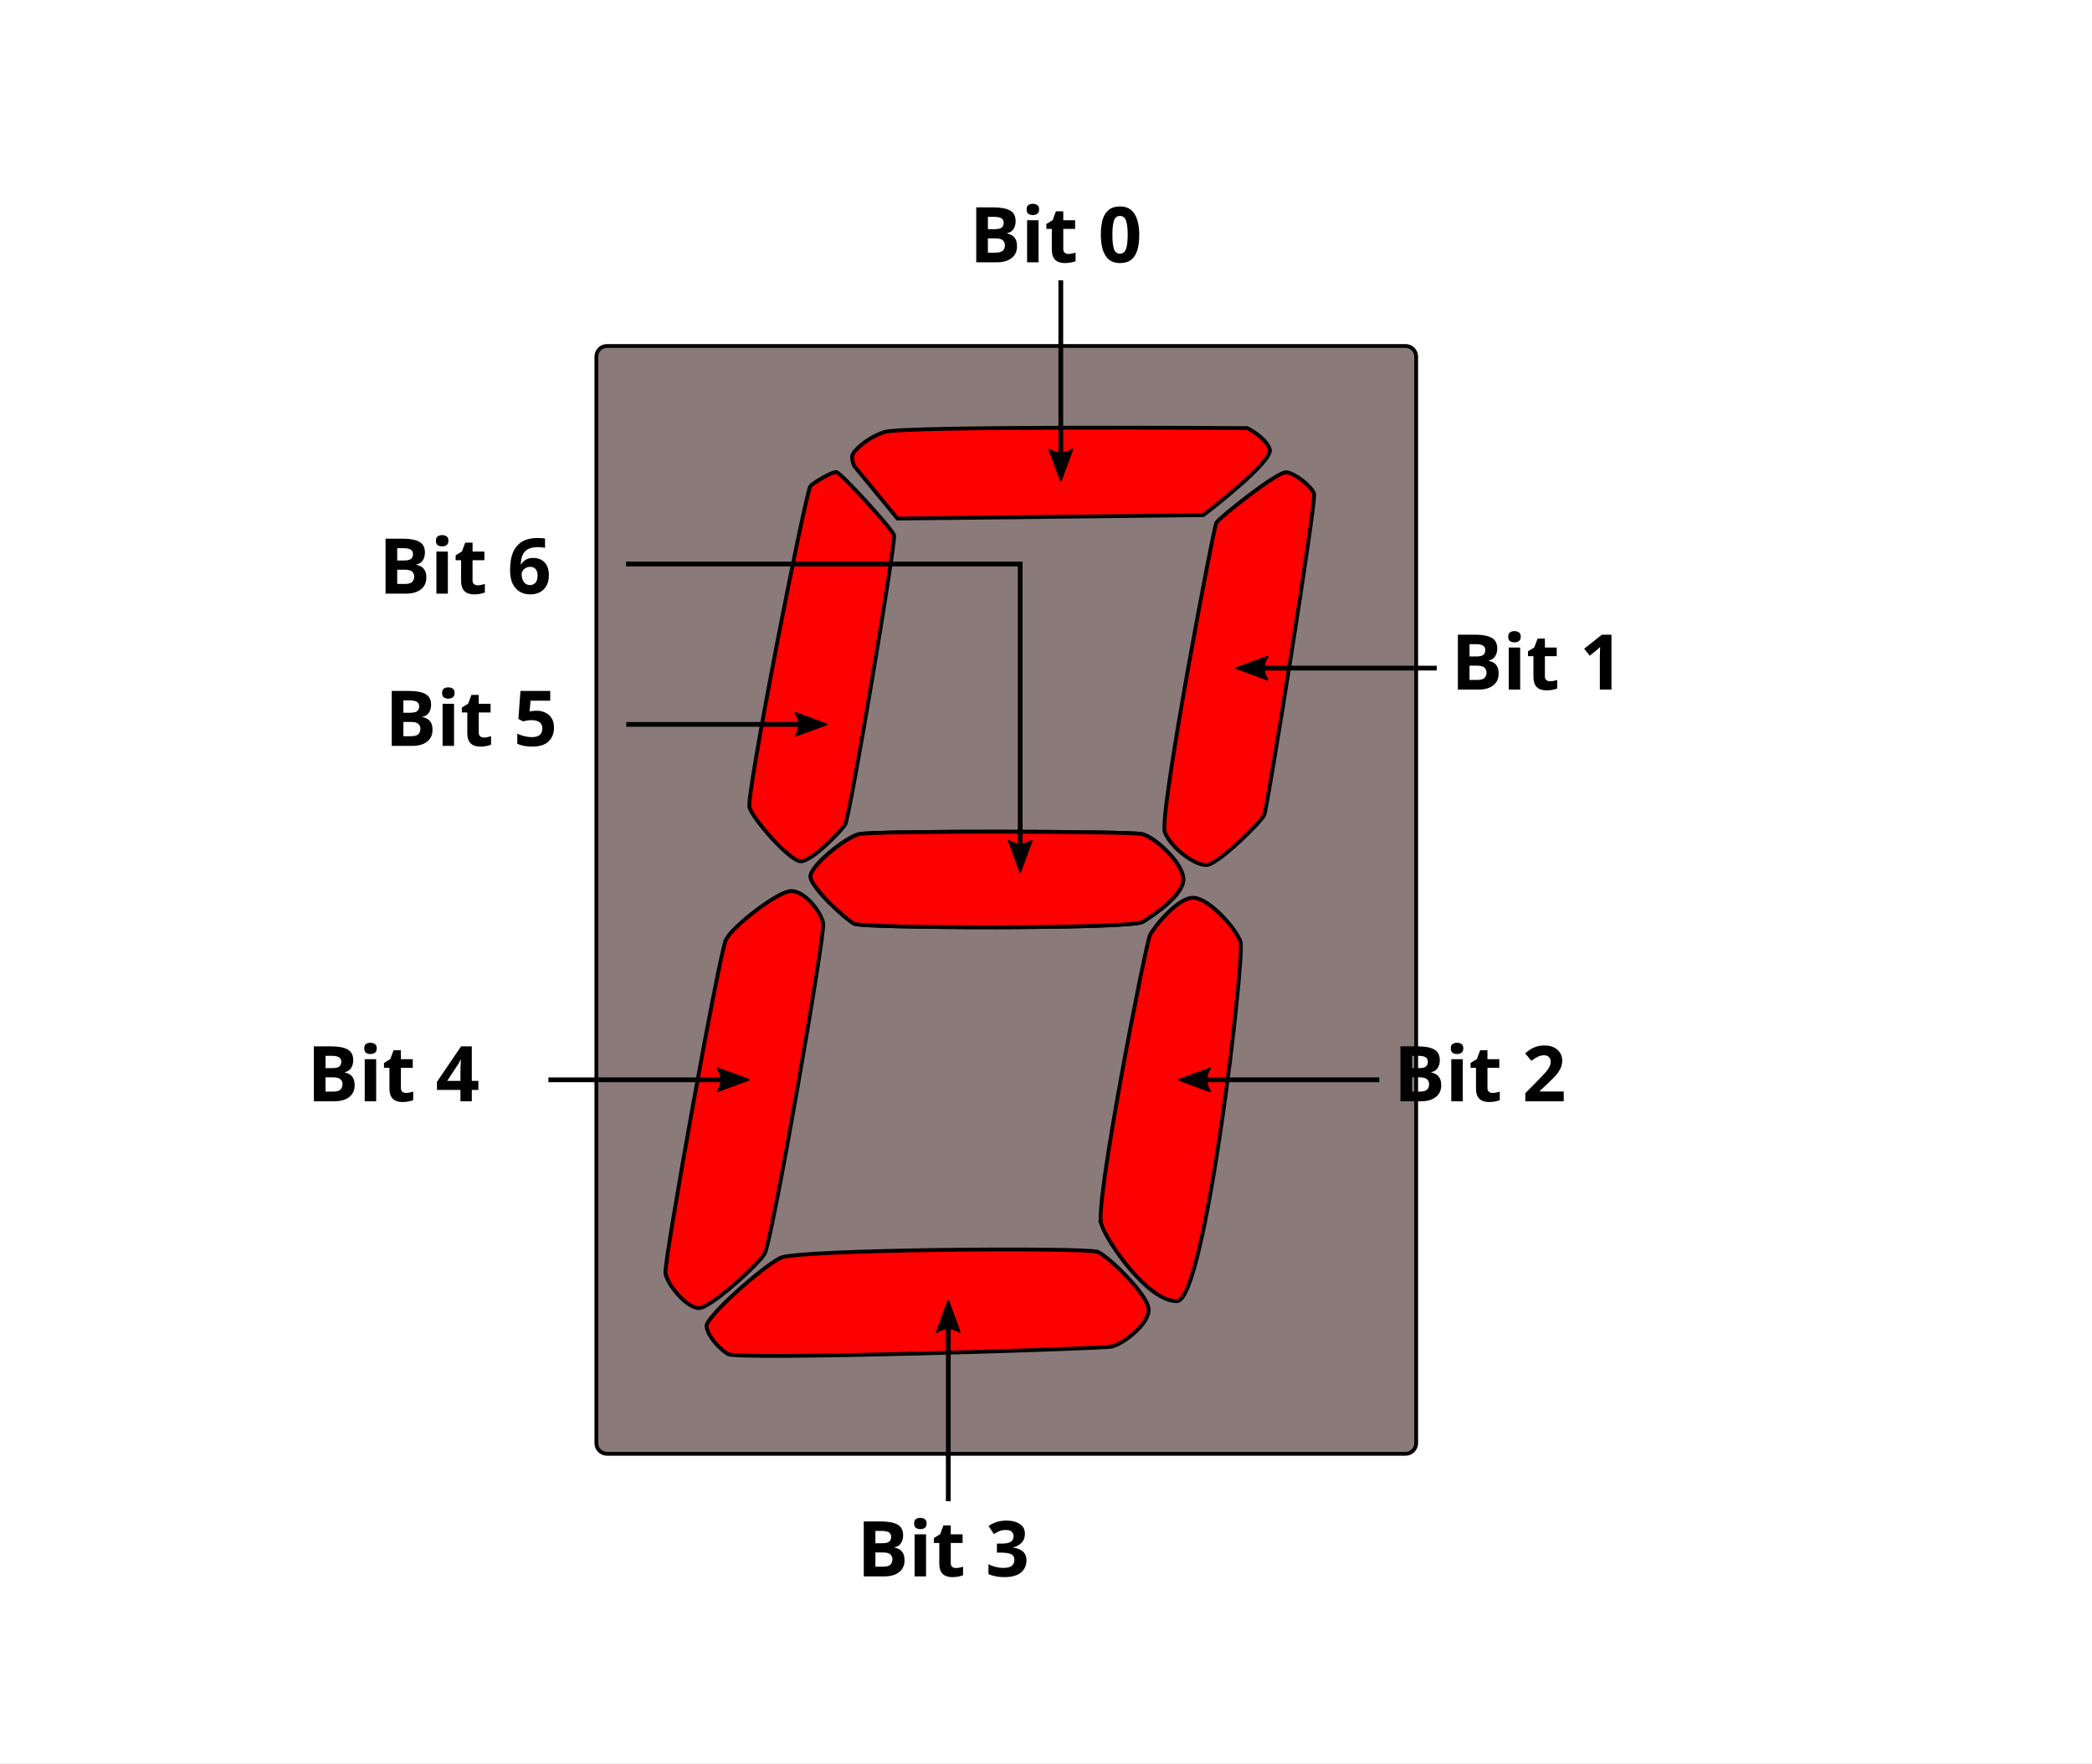
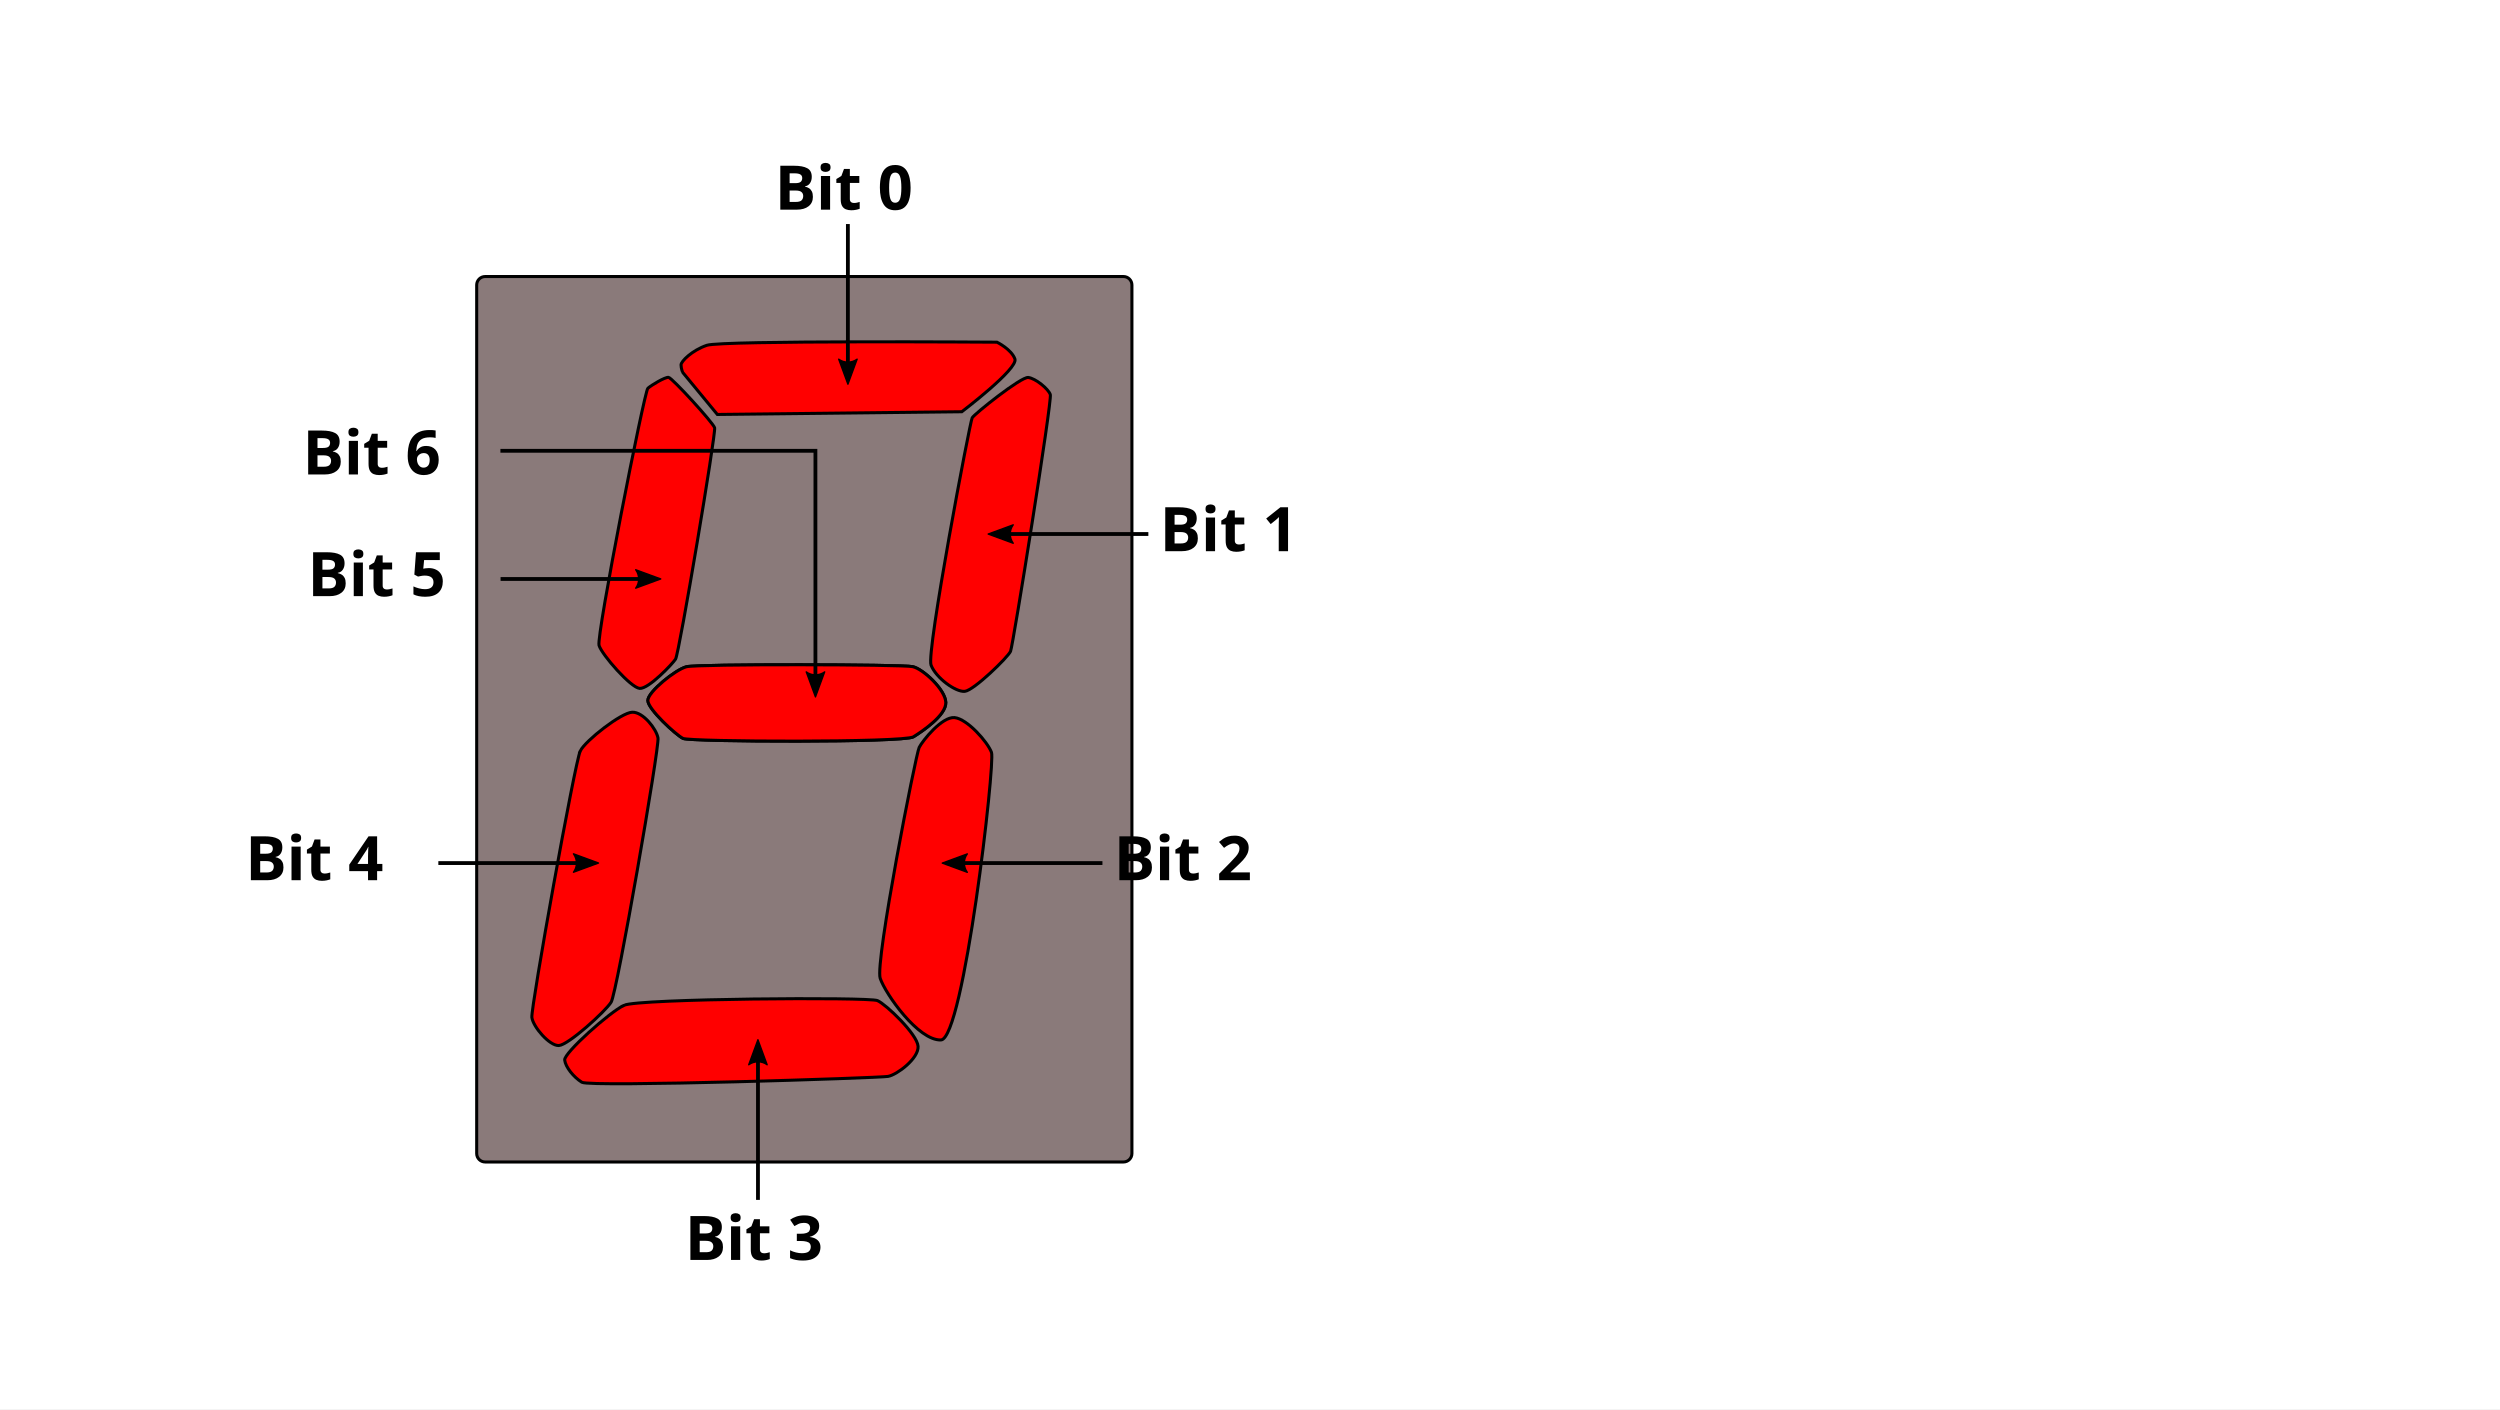
- <svg xmlns="http://www.w3.org/2000/svg" width="348.033mm" height="293.323mm" viewBox="0 0 348.033 293.323" version="1.1" id="svg8">
+ <svg xmlns="http://www.w3.org/2000/svg" width="520.35mm" height="293.323mm" viewBox="0 0 520.35 293.323" version="1.1" id="svg8">
  <defs id="defs2">
    <marker orient="auto" refY="0" refX="0" id="marker2645" style="overflow:visible">
      <path id="path2643" style="fill:#000000;fill-opacity:1;fill-rule:evenodd;stroke:#000000;stroke-width:0.625;stroke-linejoin:round;stroke-opacity:1" d="M 8.719,4.034 -2.207,0.016 8.719,-4.002 c -1.745,2.372 -1.735,5.617 -6e-7,8.035 z" transform="scale(-0.6)" />
    </marker>
    <marker orient="auto" refY="0" refX="0" id="Arrow2Mend" style="overflow:visible">
      <path id="path906" style="fill:#000000;fill-opacity:1;fill-rule:evenodd;stroke:#000000;stroke-width:0.625;stroke-linejoin:round;stroke-opacity:1" d="M 8.719,4.034 -2.207,0.016 8.719,-4.002 c -1.745,2.372 -1.735,5.617 -6e-7,8.035 z" transform="scale(-0.6)" />
    </marker>
    <marker orient="auto" refY="0" refX="0" id="Arrow2Send" style="overflow:visible">
      <path id="path912" style="fill:#000000;fill-opacity:1;fill-rule:evenodd;stroke:#000000;stroke-width:0.625;stroke-linejoin:round;stroke-opacity:1" d="M 8.719,4.034 -2.207,0.016 8.719,-4.002 c -1.745,2.372 -1.735,5.617 -6e-7,8.035 z" transform="matrix(-0.3,0,0,-0.3,0.69,0)" />
    </marker>
    <marker orient="auto" refY="0" refX="0" id="Arrow2Mend-3" style="overflow:visible">
      <path id="path906-6" style="fill:#000000;fill-opacity:1;fill-rule:evenodd;stroke:#000000;stroke-width:0.625;stroke-linejoin:round;stroke-opacity:1" d="M 8.719,4.034 -2.207,0.016 8.719,-4.002 c -1.745,2.372 -1.735,5.617 -6e-7,8.035 z" transform="scale(-0.6)" />
    </marker>
    <marker orient="auto" refY="0" refX="0" id="Arrow2Mend-5" style="overflow:visible">
      <path id="path906-3" style="fill:#000000;fill-opacity:1;fill-rule:evenodd;stroke:#000000;stroke-width:0.625;stroke-linejoin:round;stroke-opacity:1" d="M 8.719,4.034 -2.207,0.016 8.719,-4.002 c -1.745,2.372 -1.735,5.617 -6e-7,8.035 z" transform="scale(-0.6)" />
    </marker>
    <marker orient="auto" refY="0" refX="0" id="marker2645-6" style="overflow:visible">
      <path id="path2643-2" style="fill:#ffffff;fill-opacity:1;fill-rule:evenodd;stroke:#ffffff;stroke-width:0.625;stroke-linejoin:round;stroke-opacity:1" d="M 8.719,4.034 -2.207,0.016 8.719,-4.002 c -1.745,2.372 -1.735,5.617 -6e-7,8.035 z" transform="scale(-0.6)" />
    </marker>
    <marker orient="auto" refY="0" refX="0" id="Arrow2Mend-1" style="overflow:visible">
      <path id="path906-2" style="fill:#ffffff;fill-opacity:1;fill-rule:evenodd;stroke:#ffffff;stroke-width:0.625;stroke-linejoin:round;stroke-opacity:1" d="M 8.719,4.034 -2.207,0.016 8.719,-4.002 c -1.745,2.372 -1.735,5.617 -6e-7,8.035 z" transform="scale(-0.6)" />
    </marker>
    <marker orient="auto" refY="0" refX="0" id="Arrow2Mend-9" style="overflow:visible">
      <path id="path906-36" style="fill:#000000;fill-opacity:1;fill-rule:evenodd;stroke:#000000;stroke-width:0.625;stroke-linejoin:round;stroke-opacity:1" d="M 8.719,4.034 -2.207,0.016 8.719,-4.002 c -1.745,2.372 -1.735,5.617 -6e-7,8.035 z" transform="scale(-0.6)" />
    </marker>
    <marker orient="auto" refY="0" refX="0" id="Arrow2Mend-92" style="overflow:visible">
      <path id="path906-0" style="fill:#000000;fill-opacity:1;fill-rule:evenodd;stroke:#000000;stroke-width:0.625;stroke-linejoin:round;stroke-opacity:1" d="M 8.719,4.034 -2.207,0.016 8.719,-4.002 c -1.745,2.372 -1.735,5.617 -6e-7,8.035 z" transform="scale(-0.6)" />
    </marker>
    <marker orient="auto" refY="0" refX="0" id="marker2645-2" style="overflow:visible">
      <path id="path2643-28" style="fill:#ffffff;fill-opacity:1;fill-rule:evenodd;stroke:#ffffff;stroke-width:0.625;stroke-linejoin:round;stroke-opacity:1" d="M 8.719,4.034 -2.207,0.016 8.719,-4.002 c -1.745,2.372 -1.735,5.617 -6e-7,8.035 z" transform="scale(-0.6)" />
    </marker>
    <marker orient="auto" refY="0" refX="0" id="marker2645-62" style="overflow:visible">
      <path id="path2643-6" style="fill:#000000;fill-opacity:1;fill-rule:evenodd;stroke:#000000;stroke-width:0.625;stroke-linejoin:round;stroke-opacity:1" d="M 8.719,4.034 -2.207,0.016 8.719,-4.002 c -1.745,2.372 -1.735,5.617 -6e-7,8.035 z" transform="scale(-0.6)" />
    </marker>
    <marker orient="auto" refY="0" refX="0" id="Arrow2Mend-9-1" style="overflow:visible">
      <path id="path906-36-8" style="fill:#000000;fill-opacity:1;fill-rule:evenodd;stroke:#000000;stroke-width:0.625;stroke-linejoin:round;stroke-opacity:1" d="M 8.719,4.034 -2.207,0.016 8.719,-4.002 c -1.745,2.372 -1.735,5.617 -6e-7,8.035 z" transform="scale(-0.6)" />
    </marker>
    <marker orient="auto" refY="0" refX="0" id="Arrow2Mend-7" style="overflow:visible">
      <path id="path906-9" style="fill:#000000;fill-opacity:1;fill-rule:evenodd;stroke:#000000;stroke-width:0.625;stroke-linejoin:round;stroke-opacity:1" d="M 8.719,4.034 -2.207,0.016 8.719,-4.002 c -1.745,2.372 -1.735,5.617 -6e-7,8.035 z" transform="scale(-0.6)" />
    </marker>
    <marker style="overflow:visible" id="Arrow2Send-6" refX="0" refY="0" orient="auto">
      <path transform="matrix(-0.3,0,0,-0.3,0.69,0)" d="M 8.719,4.034 -2.207,0.016 8.719,-4.002 c -1.745,2.372 -1.735,5.617 -6e-7,8.035 z" style="fill:#0000ff;fill-opacity:1;fill-rule:evenodd;stroke:#0000ff;stroke-width:0.625;stroke-linejoin:round;stroke-opacity:1" id="path967" />
    </marker>
    <marker style="overflow:visible" id="Arrow2Mend-15" refX="0" refY="0" orient="auto">
      <path transform="scale(-0.6)" d="M 8.719,4.034 -2.207,0.016 8.719,-4.002 c -1.745,2.372 -1.735,5.617 -6e-7,8.035 z" style="fill:#000000;fill-opacity:1;fill-rule:evenodd;stroke:#000000;stroke-width:0.625;stroke-linejoin:round;stroke-opacity:1" id="path961" />
    </marker>
    <marker style="overflow:visible" id="Arrow2Send-7" refX="0" refY="0" orient="auto">
      <path transform="matrix(-0.3,0,0,-0.3,0.69,0)" d="M 8.719,4.034 -2.207,0.016 8.719,-4.002 c -1.745,2.372 -1.735,5.617 -6e-7,8.035 z" style="fill:#0000ff;fill-opacity:1;fill-rule:evenodd;stroke:#0000ff;stroke-width:0.625;stroke-linejoin:round;stroke-opacity:1" id="path967-9" />
    </marker>
    <marker style="overflow:visible" id="Arrow2Send-6-3" refX="0" refY="0" orient="auto">
      <path transform="matrix(-0.3,0,0,-0.3,0.69,0)" d="M 8.719,4.034 -2.207,0.016 8.719,-4.002 c -1.745,2.372 -1.735,5.617 -6e-7,8.035 z" style="fill:#0000ff;fill-opacity:1;fill-rule:evenodd;stroke:#0000ff;stroke-width:0.625;stroke-linejoin:round;stroke-opacity:1" id="path967-0" />
    </marker>
    <marker orient="auto" refY="0" refX="0" id="Arrow2Mend-3-4" style="overflow:visible">
      <path id="path906-6-7" style="fill:#000000;fill-opacity:1;fill-rule:evenodd;stroke:#000000;stroke-width:0.625;stroke-linejoin:round;stroke-opacity:1" d="M 8.719,4.034 -2.207,0.016 8.719,-4.002 c -1.745,2.372 -1.735,5.617 -6e-7,8.035 z" transform="scale(-0.6)" />
    </marker>
    <marker orient="auto" refY="0" refX="0" id="Arrow2Mend-3-4-4" style="overflow:visible">
      <path id="path906-6-7-5" style="fill:#000000;fill-opacity:1;fill-rule:evenodd;stroke:#000000;stroke-width:0.625;stroke-linejoin:round;stroke-opacity:1" d="M 8.719,4.034 -2.207,0.016 8.719,-4.002 c -1.745,2.372 -1.735,5.617 -6e-7,8.035 z" transform="scale(-0.6)" />
    </marker>
    <marker orient="auto" refY="0" refX="0" id="Arrow2Mend-3-4-4-3" style="overflow:visible">
      <path id="path906-6-7-5-6" style="fill:#000000;fill-opacity:1;fill-rule:evenodd;stroke:#000000;stroke-width:0.625;stroke-linejoin:round;stroke-opacity:1" d="M 8.719,4.034 -2.207,0.016 8.719,-4.002 c -1.745,2.372 -1.735,5.617 -6e-7,8.035 z" transform="scale(-0.6)" />
    </marker>
    <marker orient="auto" refY="0" refX="0" id="Arrow2Mend-3-3" style="overflow:visible">
      <path id="path906-6-6" style="fill:#000000;fill-opacity:1;fill-rule:evenodd;stroke:#000000;stroke-width:0.625;stroke-linejoin:round;stroke-opacity:1" d="M 8.719,4.034 -2.207,0.016 8.719,-4.002 c -1.745,2.372 -1.735,5.617 -6e-7,8.035 z" transform="scale(-0.6)" />
    </marker>
    <marker orient="auto" refY="0" refX="0" id="Arrow2Mend-3-3-5" style="overflow:visible">
      <path id="path906-6-6-3" style="fill:#000000;fill-opacity:1;fill-rule:evenodd;stroke:#000000;stroke-width:0.625;stroke-linejoin:round;stroke-opacity:1" d="M 8.719,4.034 -2.207,0.016 8.719,-4.002 c -1.745,2.372 -1.735,5.617 -6e-7,8.035 z" transform="scale(-0.6)" />
    </marker>
    <marker orient="auto" refY="0" refX="0" id="Arrow2Mend-3-3-5-1" style="overflow:visible">
      <path id="path906-6-6-3-2" style="fill:#000000;fill-opacity:1;fill-rule:evenodd;stroke:#000000;stroke-width:0.625;stroke-linejoin:round;stroke-opacity:1" d="M 8.719,4.034 -2.207,0.016 8.719,-4.002 c -1.745,2.372 -1.735,5.617 -6e-7,8.035 z" transform="scale(-0.6)" />
    </marker>
    <marker orient="auto" refY="0" refX="0" id="Arrow2Mend-3-3-3" style="overflow:visible">
      <path id="path906-6-6-6" style="fill:#000000;fill-opacity:1;fill-rule:evenodd;stroke:#000000;stroke-width:0.625;stroke-linejoin:round;stroke-opacity:1" d="M 8.719,4.034 -2.207,0.016 8.719,-4.002 c -1.745,2.372 -1.735,5.617 -6e-7,8.035 z" transform="scale(-0.6)" />
    </marker>
    <marker orient="auto" refY="0" refX="0" id="Arrow2Mend-3-3-5-1-6" style="overflow:visible">
      <path id="path906-6-6-3-2-1" style="fill:#000000;fill-opacity:1;fill-rule:evenodd;stroke:#000000;stroke-width:0.625;stroke-linejoin:round;stroke-opacity:1" d="M 8.719,4.034 -2.207,0.016 8.719,-4.002 c -1.745,2.372 -1.735,5.617 -6e-7,8.035 z" transform="scale(-0.6)" />
    </marker>
    <marker orient="auto" refY="0" refX="0" id="Arrow2Mend-3-3-5-1-6-2" style="overflow:visible">
      <path id="path906-6-6-3-2-1-0" style="fill:#000000;fill-opacity:1;fill-rule:evenodd;stroke:#000000;stroke-width:0.625;stroke-linejoin:round;stroke-opacity:1" d="M 8.719,4.034 -2.207,0.016 8.719,-4.002 c -1.745,2.372 -1.735,5.617 -6e-7,8.035 z" transform="scale(-0.6)" />
    </marker>
    <marker orient="auto" refY="0" refX="0" id="Arrow2Mend-3-5" style="overflow:visible">
      <path id="path906-6-9" style="fill:#000000;fill-opacity:1;fill-rule:evenodd;stroke:#000000;stroke-width:0.625;stroke-linejoin:round;stroke-opacity:1" d="M 8.719,4.034 -2.207,0.016 8.719,-4.002 c -1.745,2.372 -1.735,5.617 -6e-7,8.035 z" transform="scale(-0.6)" />
    </marker>
  </defs>
  <g id="layer4" transform="translate(183.8275,322.5769)" style="display:inline">
-     <rect style="fill:#ffffff;fill-opacity:1;stroke:none;stroke-width:0.886;stroke-linejoin:round;stroke-miterlimit:4;stroke-dasharray:none;stroke-opacity:1" id="rect866" width="348.033" height="293.323" x="-183.828" y="-322.577" />
+     <rect style="fill:#ffffff;fill-opacity:1;stroke:none;stroke-width:0.886;stroke-linejoin:round;stroke-miterlimit:4;stroke-dasharray:none;stroke-opacity:1" id="rect866" width="520.35" height="293.323" x="-183.828" y="-322.577" />
  </g>
  <g id="layer2" transform="translate(183.8275,322.5769)" style="display:inline">
    <rect style="display:inline;fill:#8a7a7a;fill-opacity:1;stroke:#000000;stroke-width:0.636;stroke-linejoin:round;stroke-miterlimit:4;stroke-dasharray:none;stroke-opacity:1" id="rect863-0" width="136.38" height="184.298" x="-84.61" y="-265.019" ry="1.763" />
    <path style="display:inline;fill:#ff0000;stroke:#000000;stroke-width:0.636;stroke-linecap:butt;stroke-linejoin:miter;stroke-miterlimit:4;stroke-dasharray:none;stroke-opacity:1" d="m -59.145,-188.242 c -0.597,-1.941 9.428,-52.866 10.16,-53.516 0.732,-0.651 3.576,-2.359 4.308,-2.277 0.732,0.081 9.266,9.434 9.591,10.492 0.325,1.057 -7.366,46.913 -8.128,48.148 -0.571,0.925 -5.608,6.263 -7.478,6.1 -1.869,-0.163 -7.856,-7.006 -8.453,-8.946 z" id="path827-2" />
    <path style="display:inline;fill:#ff0000;stroke:#000000;stroke-width:0.636;stroke-linecap:butt;stroke-linejoin:miter;stroke-miterlimit:4;stroke-dasharray:none;stroke-opacity:1" d="m -41.751,-245.093 7.234,8.784 50.88,-0.569 c 0,0 11.785,-8.946 11.054,-10.98 -0.731,-2.033 -3.739,-3.497 -3.739,-3.497 0,0 -57.301,-0.407 -60.39,0.651 -3.089,1.057 -5.364,3.335 -5.364,4.067 0,0.732 0.325,1.545 0.325,1.545 z" id="path829-3" />
    <path style="display:inline;fill:#ff0000;stroke:#000000;stroke-width:0.636;stroke-linecap:butt;stroke-linejoin:miter;stroke-miterlimit:4;stroke-dasharray:none;stroke-opacity:1" d="m 9.958,-184.142 c -1.014,-2.654 8.104,-50.666 8.563,-51.472 0.46,-0.805 10.173,-8.569 11.667,-8.396 1.494,0.173 4.195,2.358 4.598,3.566 0.402,1.208 -7.759,52.219 -8.276,53.427 -0.517,1.208 -7.644,8.166 -9.54,8.339 -1.897,0.173 -5.998,-2.809 -7.012,-5.463 z" id="path831-75" />
    <path style="display:inline;fill:#9e8f88;stroke:#000000;stroke-width:0.636;stroke-linecap:butt;stroke-linejoin:miter;stroke-miterlimit:4;stroke-dasharray:none;stroke-opacity:1" d="m -40.962,-183.797 c 2.282,-0.606 44.922,-0.502 47.098,-0.024 2.176,0.478 6.813,4.808 6.895,7.453 0.081,2.645 -4.795,5.937 -6.746,7.157 -1.951,1.22 -46.491,1.057 -47.954,0.325 -1.463,-0.732 -7.315,-6.1 -7.315,-7.889 0,-1.789 5.741,-6.416 8.023,-7.022 z" id="path852-9" />
    <path style="display:inline;fill:#ff0000;stroke:#000000;stroke-width:0.636;stroke-linecap:butt;stroke-linejoin:miter;stroke-miterlimit:4;stroke-dasharray:none;stroke-opacity:1" d="m -63.046,-166.283 c 1.096,-2.167 8.534,-7.971 10.81,-8.052 2.276,-0.081 5.039,3.497 5.364,5.368 0.325,1.871 -8.534,53.028 -9.753,54.98 -1.219,1.952 -8.941,8.946 -10.891,9.028 -1.951,0.081 -5.364,-3.904 -5.608,-5.856 -0.244,-1.952 8.982,-53.301 10.079,-55.468 z" id="path854-2" />
    <path style="display:inline;fill:#ff0000;stroke:#000000;stroke-width:0.636;stroke-linecap:butt;stroke-linejoin:miter;stroke-miterlimit:4;stroke-dasharray:none;stroke-opacity:1" d="m -53.943,-113.336 c 2.982,-1.4 50.975,-1.75 52.75,-0.976 1.775,0.774 8.29,6.995 8.453,9.516 0.163,2.521 -4.389,5.937 -6.258,6.263 -1.869,0.325 -62.015,2.277 -63.722,1.22 -1.707,-1.057 -3.414,-3.172 -3.576,-4.636 -0.163,-1.464 9.372,-9.987 12.354,-11.386 z" id="path856-2" />
    <path style="display:inline;fill:#ff0000;fill-opacity:1;stroke:#000000;stroke-width:0.636;stroke-linecap:butt;stroke-linejoin:miter;stroke-miterlimit:4;stroke-dasharray:none;stroke-opacity:1" d="m -0.624,-118.948 c -1.117,-3.292 7.422,-46.676 8.111,-48.056 0.69,-1.38 4.739,-6.448 7.356,-6.211 2.618,0.237 6.897,5.061 7.701,7.246 0.805,2.185 -5.813,59.713 -10.53,59.852 -4.717,0.14 -11.522,-9.54 -12.639,-12.832 z" id="path858-8" />
    <path style="display:inline;fill:#ff0000;stroke:#000000;stroke-width:0.636;stroke-linecap:butt;stroke-linejoin:miter;stroke-miterlimit:4;stroke-dasharray:none;stroke-opacity:1" d="m -40.962,-183.797 c 2.282,-0.606 44.922,-0.502 47.098,-0.024 2.176,0.478 6.813,4.808 6.895,7.453 0.081,2.645 -4.795,5.937 -6.746,7.157 -1.951,1.22 -46.491,1.057 -47.954,0.325 -1.463,-0.732 -7.315,-6.1 -7.315,-7.889 0,-1.789 5.741,-6.416 8.023,-7.022 z" id="path852-9-5" />
    <text xml:space="preserve" style="font-style:normal;font-weight:normal;font-size:12.816px;line-height:1.25;font-family:sans-serif;letter-spacing:0px;word-spacing:0px;display:inline;fill:#000000;fill-opacity:1;stroke:none;stroke-width:0.32" x="-22.57" y="-278.937" id="text875-6-73">
      <tspan id="tspan873-5-6" x="-22.57" y="-278.937" style="font-style:normal;font-variant:normal;font-weight:bold;font-stretch:normal;font-family:sans-serif;-inkscape-font-specification:'sans-serif Bold';stroke-width:0.32">Bit 0</tspan>
    </text>
    <path style="display:inline;fill:none;stroke:#000000;stroke-width:0.794;stroke-linecap:butt;stroke-linejoin:miter;stroke-miterlimit:4;stroke-dasharray:none;stroke-opacity:1;marker-end:url(#Arrow2Mend-3-3)" d="m -7.35,-275.944 v 32.283" id="path1295-7" />
    <path style="display:inline;fill:none;stroke:#000000;stroke-width:0.794;stroke-linecap:butt;stroke-linejoin:miter;stroke-miterlimit:4;stroke-dasharray:none;stroke-opacity:1;marker-end:url(#Arrow2Mend-3-3-5)" d="M 55.191,-211.428 H 22.908" id="path1295-7-5" />
    <text xml:space="preserve" style="font-style:normal;font-weight:normal;font-size:12.816px;line-height:1.25;font-family:sans-serif;letter-spacing:0px;word-spacing:0px;display:inline;fill:#000000;fill-opacity:1;stroke:none;stroke-width:0.32" x="57.555" y="-207.854" id="text875-6-73-6">
      <tspan id="tspan873-5-6-29" x="57.555" y="-207.854" style="font-style:normal;font-variant:normal;font-weight:bold;font-stretch:normal;font-family:sans-serif;-inkscape-font-specification:'sans-serif Bold';stroke-width:0.32">Bit 1</tspan>
    </text>
    <path style="display:inline;fill:none;stroke:#000000;stroke-width:0.794;stroke-linecap:butt;stroke-linejoin:miter;stroke-miterlimit:4;stroke-dasharray:none;stroke-opacity:1;marker-end:url(#Arrow2Mend-3-3-5-1)" d="M 45.634,-142.939 H 13.351" id="path1295-7-5-7" />
    <text xml:space="preserve" style="font-style:normal;font-weight:normal;font-size:12.816px;line-height:1.25;font-family:sans-serif;letter-spacing:0px;word-spacing:0px;display:inline;fill:#000000;fill-opacity:1;stroke:none;stroke-width:0.32" x="47.999" y="-139.365" id="text875-6-73-6-0">
      <tspan id="tspan873-5-6-29-9" x="47.999" y="-139.365" style="font-style:normal;font-variant:normal;font-weight:bold;font-stretch:normal;font-family:sans-serif;-inkscape-font-specification:'sans-serif Bold';stroke-width:0.32">Bit 2</tspan>
    </text>
    <text xml:space="preserve" style="font-style:normal;font-weight:normal;font-size:12.816px;line-height:1.25;font-family:sans-serif;letter-spacing:0px;word-spacing:0px;display:inline;fill:#000000;fill-opacity:1;stroke:none;stroke-width:0.32" x="-41.285" y="-60.33" id="text875-6-73-0">
      <tspan id="tspan873-5-6-6" x="-41.285" y="-60.33" style="font-style:normal;font-variant:normal;font-weight:bold;font-stretch:normal;font-family:sans-serif;-inkscape-font-specification:'sans-serif Bold';stroke-width:0.32">Bit 3</tspan>
    </text>
    <path style="display:inline;fill:none;stroke:#000000;stroke-width:0.794;stroke-linecap:butt;stroke-linejoin:miter;stroke-miterlimit:4;stroke-dasharray:none;stroke-opacity:1;marker-end:url(#Arrow2Mend-3-3-3)" d="M -26.065,-72.832 V -105.115" id="path1295-7-2" />
    <path style="display:inline;fill:none;stroke:#000000;stroke-width:0.794;stroke-linecap:butt;stroke-linejoin:miter;stroke-miterlimit:4;stroke-dasharray:none;stroke-opacity:1;marker-end:url(#Arrow2Mend-3-3-5-1-6)" d="m -92.591,-142.939 h 32.283" id="path1295-7-5-7-8" />
    <text xml:space="preserve" style="font-style:normal;font-weight:normal;font-size:12.816px;line-height:1.25;font-family:sans-serif;letter-spacing:0px;word-spacing:0px;display:inline;fill:#000000;fill-opacity:1;stroke:none;stroke-width:0.32" x="-132.765" y="-139.365" id="text875-6-73-6-0-7">
      <tspan id="tspan873-5-6-29-9-9" x="-132.765" y="-139.365" style="font-style:normal;font-variant:normal;font-weight:bold;font-stretch:normal;font-family:sans-serif;-inkscape-font-specification:'sans-serif Bold';stroke-width:0.32">Bit 4</tspan>
    </text>
    <path style="display:inline;fill:none;stroke:#000000;stroke-width:0.794;stroke-linecap:butt;stroke-linejoin:miter;stroke-miterlimit:4;stroke-dasharray:none;stroke-opacity:1;marker-end:url(#Arrow2Mend-3-3-5-1-6-2)" d="m -79.639,-202.067 h 32.283" id="path1295-7-5-7-8-2" />
    <text xml:space="preserve" style="font-style:normal;font-weight:normal;font-size:12.816px;line-height:1.25;font-family:sans-serif;letter-spacing:0px;word-spacing:0px;display:inline;fill:#000000;fill-opacity:1;stroke:none;stroke-width:0.32" x="-119.813" y="-198.494" id="text875-6-73-6-0-7-3">
      <tspan id="tspan873-5-6-29-9-9-7" x="-119.813" y="-198.494" style="font-style:normal;font-variant:normal;font-weight:bold;font-stretch:normal;font-family:sans-serif;-inkscape-font-specification:'sans-serif Bold';stroke-width:0.32">Bit 5</tspan>
    </text>
    <path style="display:inline;fill:none;stroke:#000000;stroke-width:0.794;stroke-linecap:butt;stroke-linejoin:miter;stroke-miterlimit:4;stroke-dasharray:none;stroke-opacity:1;marker-end:url(#Arrow2Mend-3-5)" d="m -79.671,-228.748 h 65.565 v 50.172" id="path1295-2" />
    <text xml:space="preserve" style="font-style:normal;font-weight:normal;font-size:12.816px;line-height:1.25;font-family:sans-serif;letter-spacing:0px;word-spacing:0px;display:inline;fill:#000000;fill-opacity:1;stroke:none;stroke-width:0.32" x="-120.841" y="-223.823" id="text875-6-73-6-0-7-3-2">
      <tspan id="tspan873-5-6-29-9-9-7-8" x="-120.841" y="-223.823" style="font-style:normal;font-variant:normal;font-weight:bold;font-stretch:normal;font-family:sans-serif;-inkscape-font-specification:'sans-serif Bold';stroke-width:0.32">Bit 6</tspan>
    </text>
  </g>
</svg>
